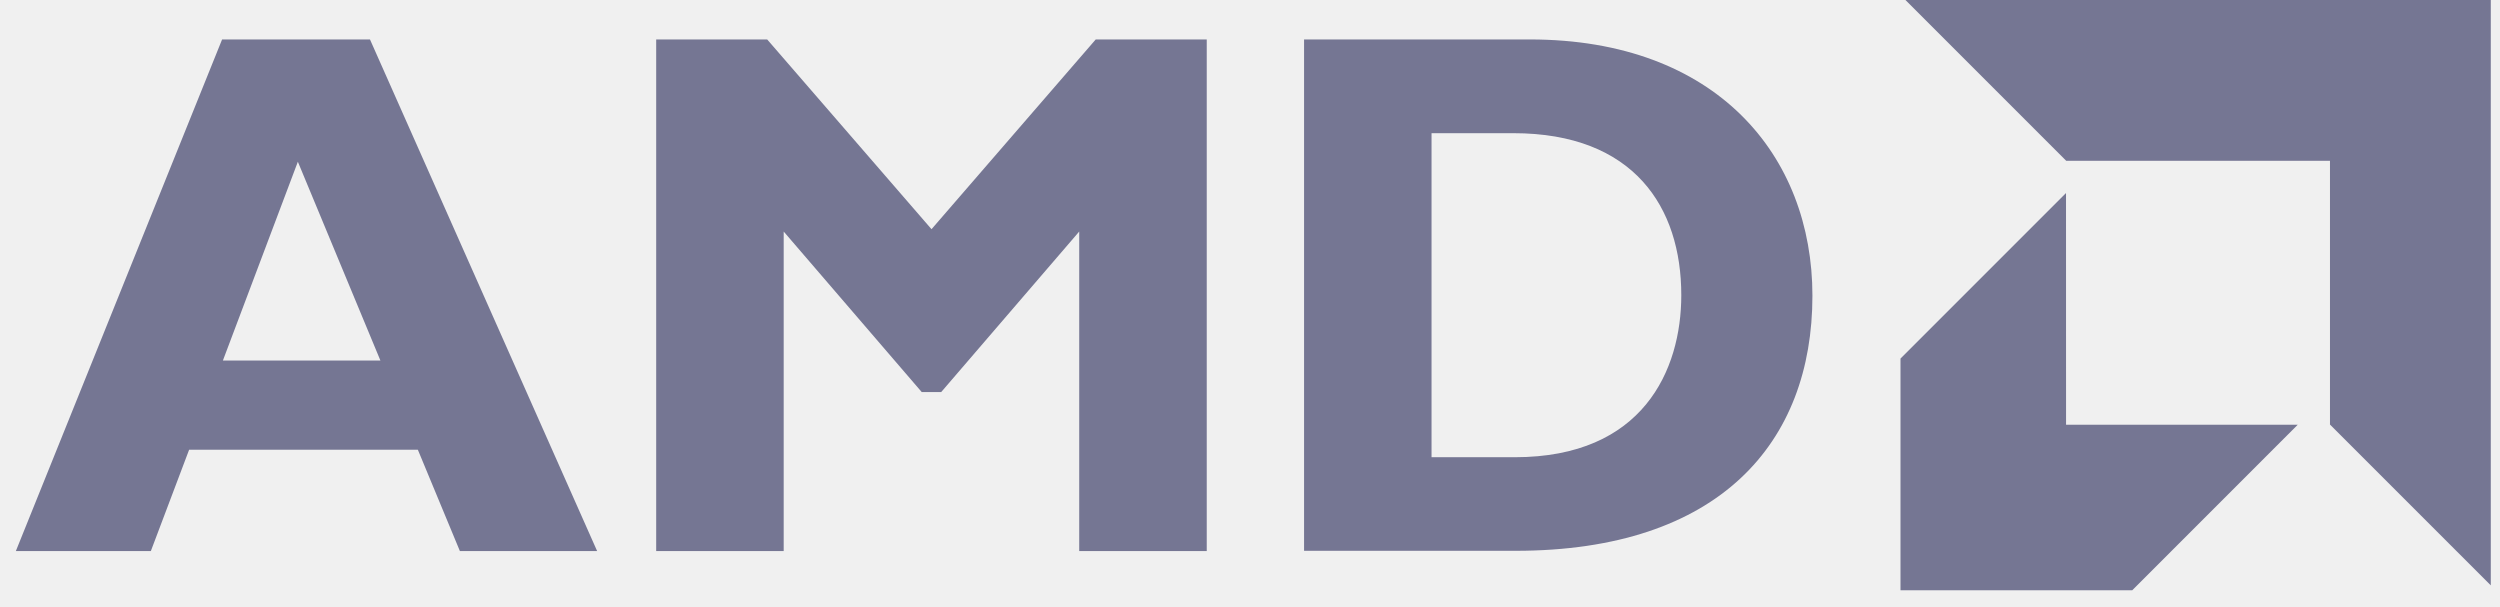
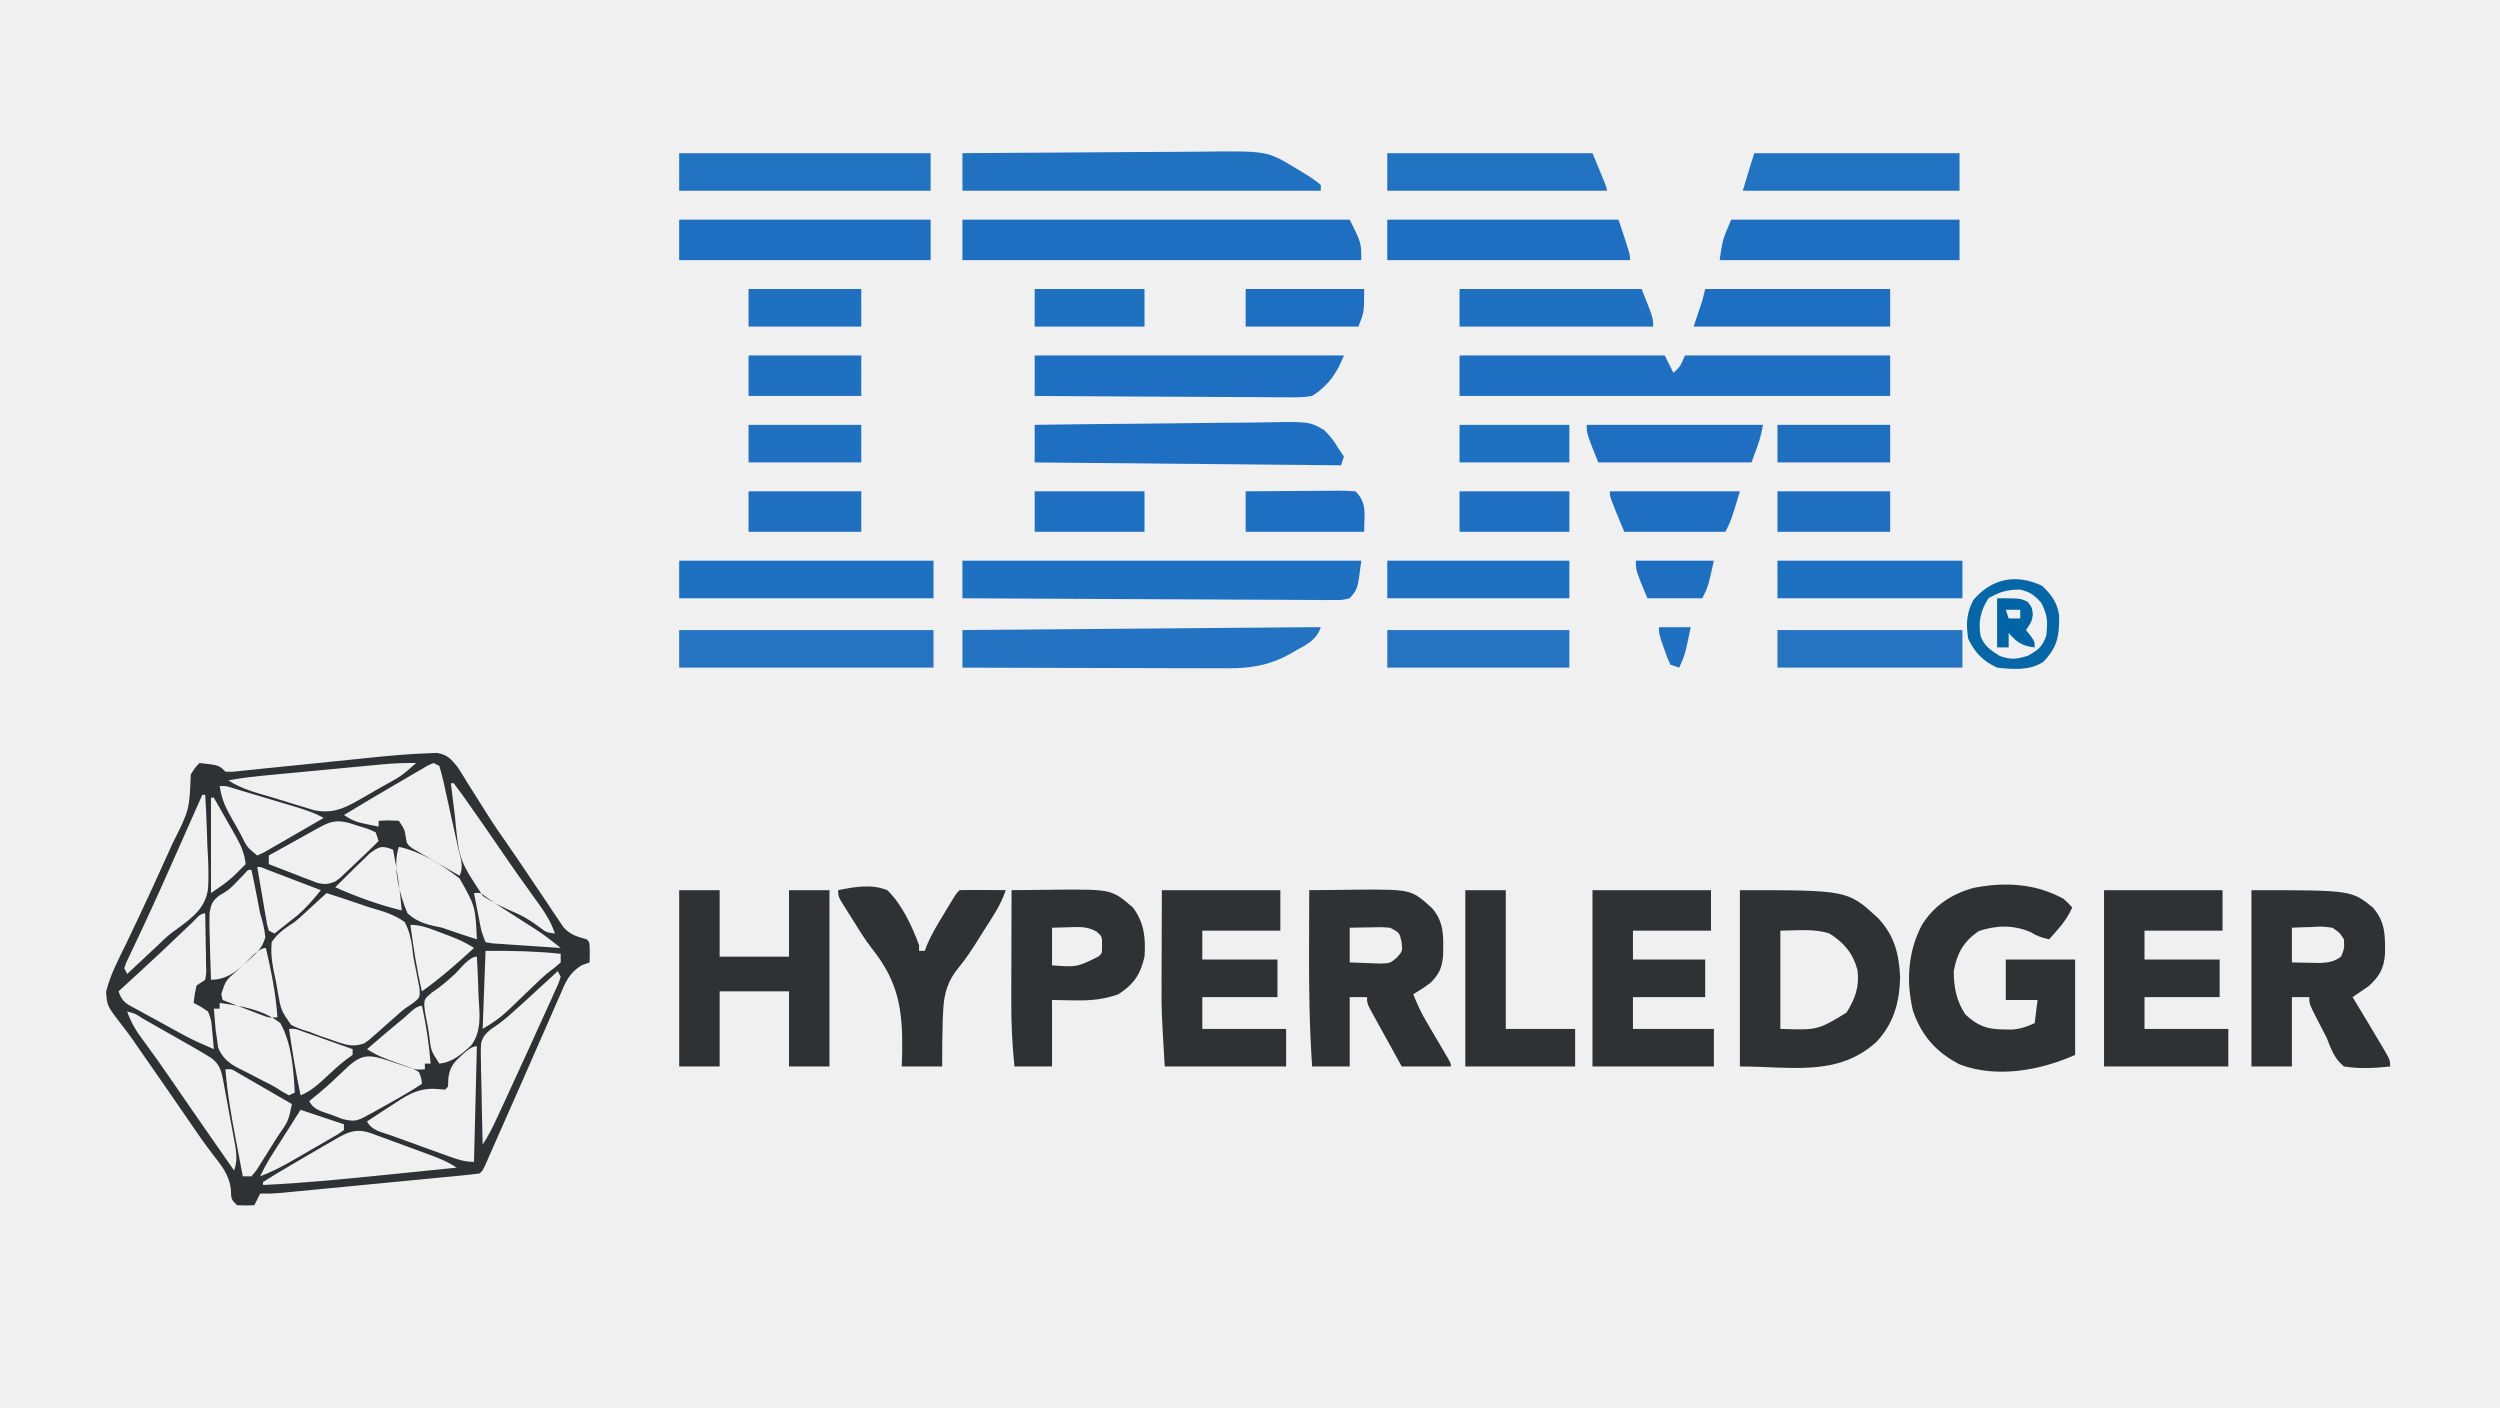
- <svg xmlns="http://www.w3.org/2000/svg" width="99" height="24" viewBox="0 0 99 24" fill="none">
-   <g clip-path="url(#clip0_14_25)">
-     <path d="M23.646 21.821H18.211L16.547 17.81H7.489L5.974 21.821H0.628L8.795 1.562H14.651L23.646 21.821ZM11.795 6.405L8.827 14.276H15.064L11.795 6.405ZM43.391 1.562H47.787V21.821H42.737V9.169L37.272 15.525H36.5L31.034 9.169V21.821H25.985V1.562H30.381L36.888 9.076L43.391 1.562ZM60.58 1.562C67.976 1.562 71.772 6.165 71.772 11.712C71.772 17.533 68.089 21.812 60.012 21.812H51.641V1.562H60.58ZM56.689 18.106H59.986C65.061 18.106 66.579 14.66 66.579 11.689C66.579 8.213 64.708 5.274 59.927 5.274H56.689V18.106ZM81.822 6.368L75.456 0H98.635V23.18L92.267 16.812V6.368H81.822ZM81.814 7.644L75.26 14.199V23.375H84.436L90.99 16.82H81.816L81.814 7.644Z" fill="#757693" />
-   </g>
-   <defs>
-     <clipPath id="clip0_14_25">
-       <rect width="98.007" height="23.375" fill="white" transform="translate(0.627991)" />
-     </clipPath>
-   </defs>
+ <svg xmlns="http://www.w3.org/2000/svg" version="1.1" width="865" height="487">
+   <path d="M0 0 C1.531 -0.059 1.531 -0.059 3.093 -0.119 C6.73 0.523 7.926 2.012 10.22 4.834 C11.513 6.816 12.759 8.829 13.963 10.866 C14.977 12.449 14.977 12.449 16.011 14.065 C17.367 16.183 18.706 18.312 20.026 20.452 C22.343 24.179 24.818 27.775 27.338 31.366 C30.556 36.011 33.722 40.688 36.857 45.389 C38.288 47.507 39.719 49.624 41.15 51.741 C41.82 52.759 42.491 53.777 43.181 54.827 C43.827 55.775 44.473 56.724 45.138 57.702 C45.707 58.553 46.276 59.404 46.862 60.281 C49.304 62.857 51.455 63.445 54.838 64.366 C55.838 65.366 55.838 65.366 55.9 68.928 C55.88 70.063 55.859 71.197 55.838 72.366 C54.937 72.685 54.036 73.004 53.108 73.333 C48.648 76.105 47.52 79.172 45.517 83.897 C45.136 84.753 44.755 85.609 44.362 86.491 C43.127 89.275 41.92 92.07 40.713 94.866 C39.871 96.776 39.027 98.685 38.182 100.594 C36.098 105.309 34.034 110.033 31.976 114.759 C29.765 119.823 27.518 124.872 25.272 129.92 C24.252 132.214 23.238 134.509 22.228 136.807 C21.787 137.807 21.346 138.808 20.892 139.838 C20.516 140.697 20.139 141.556 19.751 142.44 C18.838 144.366 18.838 144.366 17.838 145.366 C15.624 145.668 13.402 145.907 11.178 146.122 C10.482 146.19 9.786 146.259 9.069 146.329 C6.757 146.555 4.444 146.775 2.131 146.995 C0.527 147.15 -1.076 147.305 -2.679 147.461 C-6.046 147.787 -9.413 148.111 -12.78 148.432 C-17.095 148.843 -21.409 149.26 -25.723 149.679 C-29.037 150.001 -32.351 150.321 -35.665 150.639 C-37.255 150.792 -38.846 150.946 -40.436 151.1 C-42.662 151.315 -44.888 151.527 -47.115 151.739 C-49.016 151.921 -49.016 151.921 -50.955 152.107 C-54.162 152.366 -54.162 152.366 -58.162 152.366 C-58.822 153.686 -59.482 155.006 -60.162 156.366 C-63.037 156.491 -63.037 156.491 -66.162 156.366 C-68.162 154.366 -68.162 154.366 -68.287 150.928 C-68.846 145.72 -71.613 142.561 -74.748 138.506 C-77.35 135.121 -79.764 131.646 -82.162 128.116 C-86.879 121.218 -91.638 114.349 -96.412 107.491 C-97.074 106.54 -97.735 105.59 -98.416 104.611 C-99.06 103.687 -99.703 102.763 -100.365 101.811 C-100.99 100.903 -101.615 99.994 -102.258 99.058 C-103.539 97.248 -104.867 95.47 -106.239 93.728 C-111.079 87.446 -111.079 87.446 -111.459 82.534 C-110.025 76.625 -107.053 71.118 -104.412 65.678 C-103.531 63.828 -102.655 61.976 -101.779 60.123 C-101.171 58.839 -100.563 57.556 -99.953 56.274 C-96.85 49.739 -93.849 43.16 -90.885 36.562 C-90.057 34.722 -89.224 32.885 -88.39 31.049 C-82.628 19.61 -82.628 19.61 -82.162 7.366 C-80.725 5.053 -80.725 5.053 -79.162 3.366 C-72.412 4.116 -72.412 4.116 -70.162 6.366 C-67.493 6.425 -67.493 6.425 -64.358 6.042 C-62.53 5.862 -62.53 5.862 -60.664 5.678 C-59.324 5.535 -57.983 5.392 -56.643 5.249 C-55.264 5.11 -53.886 4.973 -52.507 4.836 C-48.863 4.474 -45.221 4.1 -41.578 3.722 C-35.789 3.122 -29.997 2.534 -24.205 1.957 C-22.199 1.754 -20.194 1.543 -18.189 1.332 C-12.135 0.721 -6.082 0.215 0 0 Z M1.838 3.366 C-0.274 4.267 -0.274 4.267 -2.6 5.682 C-3.496 6.2 -4.392 6.717 -5.315 7.25 C-6.254 7.804 -7.194 8.358 -8.162 8.928 C-9.071 9.455 -9.98 9.981 -10.916 10.524 C-17.034 14.079 -23.104 17.711 -29.162 21.366 C-26.308 23.269 -24.743 23.828 -21.475 24.491 C-20.667 24.658 -19.858 24.826 -19.026 24.999 C-18.411 25.12 -17.796 25.241 -17.162 25.366 C-17.162 24.706 -17.162 24.046 -17.162 23.366 C-13.787 23.178 -13.787 23.178 -10.162 23.366 C-8.162 26.366 -8.162 26.366 -7.79 28.872 C-7.386 31.463 -7.386 31.463 -5.396 32.943 C-4.648 33.378 -3.899 33.812 -3.127 34.26 C-1.914 34.981 -1.914 34.981 -0.676 35.715 C0.174 36.198 1.024 36.681 1.9 37.178 C2.754 37.68 3.608 38.182 4.488 38.7 C6.597 39.937 8.713 41.158 10.838 42.366 C12.476 39.09 11.028 35.771 10.256 32.331 C10.081 31.537 9.907 30.743 9.728 29.925 C9.357 28.246 8.983 26.567 8.605 24.889 C8.027 22.313 7.466 19.733 6.906 17.153 C6.544 15.524 6.182 13.896 5.818 12.268 C5.65 11.492 5.483 10.716 5.31 9.916 C4.883 8.05 4.368 6.205 3.838 4.366 C3.178 4.036 2.518 3.706 1.838 3.366 Z M-15.614 3.809 C-16.655 3.906 -17.696 4.003 -18.769 4.102 C-19.878 4.209 -20.988 4.315 -22.131 4.424 C-23.862 4.587 -23.862 4.587 -25.627 4.753 C-28.061 4.983 -30.495 5.214 -32.929 5.447 C-36.649 5.802 -40.368 6.152 -44.088 6.5 C-46.457 6.725 -48.825 6.949 -51.194 7.174 C-52.303 7.279 -53.413 7.383 -54.556 7.49 C-59.46 7.961 -64.317 8.45 -69.162 9.366 C-64.404 12.538 -58.886 13.777 -53.448 15.417 C-51.364 16.049 -49.286 16.7 -47.207 17.352 C-45.874 17.758 -44.54 18.162 -43.205 18.565 C-41.999 18.934 -40.793 19.304 -39.55 19.685 C-33.664 20.868 -29.762 19.442 -24.651 16.53 C-23.646 15.96 -22.641 15.39 -21.606 14.803 C-20.573 14.205 -19.539 13.607 -18.475 12.991 C-17.43 12.4 -16.385 11.81 -15.309 11.202 C-9.286 7.875 -9.286 7.875 -4.162 3.366 C-8.014 3.326 -11.779 3.447 -15.614 3.809 Z M7.838 10.366 C8.053 12.163 8.271 13.959 8.502 15.754 C8.743 17.628 8.972 19.503 9.193 21.38 C10.687 36.925 10.687 36.925 18.924 49.366 C22.673 51.813 26.63 53.699 30.75 55.437 C33.514 56.667 35.889 58.288 38.338 60.053 C40.851 61.956 40.851 61.956 43.838 62.366 C42.227 57.459 39.399 53.686 36.4 49.553 C35.309 48.03 34.22 46.507 33.131 44.983 C32.579 44.213 32.028 43.443 31.46 42.65 C29.001 39.189 26.606 35.685 24.213 32.178 C20.583 26.881 16.926 21.605 13.213 16.366 C12.786 15.76 12.36 15.154 11.921 14.529 C10.919 13.123 9.882 11.741 8.838 10.366 C8.508 10.366 8.178 10.366 7.838 10.366 Z M-72.162 11.366 C-71.588 14.901 -70.685 17.63 -68.948 20.756 C-68.509 21.548 -68.07 22.339 -67.617 23.155 C-67.158 23.967 -66.698 24.779 -66.225 25.616 C-65.769 26.443 -65.313 27.271 -64.844 28.124 C-62.721 32.449 -62.721 32.449 -59.162 35.366 C-56.691 34.267 -56.691 34.267 -53.936 32.62 C-52.905 32.03 -51.873 31.44 -50.811 30.833 C-49.731 30.204 -48.65 29.576 -47.537 28.928 C-46.449 28.304 -45.361 27.679 -44.24 27.036 C-41.544 25.486 -38.851 23.929 -36.162 22.366 C-39.652 20.443 -43.236 19.343 -47.045 18.202 C-48.028 17.906 -48.028 17.906 -49.031 17.605 C-50.411 17.191 -51.791 16.78 -53.172 16.37 C-55.289 15.74 -57.403 15.104 -59.518 14.467 C-60.86 14.066 -62.203 13.665 -63.545 13.264 C-64.766 12.9 -65.987 12.536 -67.245 12.16 C-69.98 11.278 -69.98 11.278 -72.162 11.366 Z M-78.162 14.366 C-78.803 15.813 -78.803 15.813 -79.457 17.29 C-81.094 20.989 -82.734 24.687 -84.375 28.385 C-85.106 30.034 -85.837 31.684 -86.568 33.333 C-90.227 41.591 -93.891 49.844 -97.709 58.03 C-98.224 59.136 -98.74 60.243 -99.271 61.383 C-100.223 63.419 -101.183 65.452 -102.15 67.481 C-102.777 68.82 -102.777 68.82 -103.416 70.186 C-103.781 70.952 -104.145 71.718 -104.52 72.507 C-104.838 73.427 -104.838 73.427 -105.162 74.366 C-104.832 75.026 -104.502 75.686 -104.162 76.366 C-103.219 75.483 -102.275 74.6 -101.303 73.69 C-100.006 72.478 -98.709 71.265 -97.412 70.053 C-96.797 69.478 -96.183 68.902 -95.549 68.309 C-94.911 67.713 -94.273 67.117 -93.615 66.502 C-92.936 65.845 -92.256 65.188 -91.556 64.511 C-89.162 62.366 -89.162 62.366 -85.995 60.105 C-81.097 56.482 -77.149 53.305 -76.204 47.019 C-75.84 42.054 -76.11 37.14 -76.412 32.178 C-76.473 30.446 -76.527 28.714 -76.576 26.981 C-76.708 22.771 -76.914 18.571 -77.162 14.366 C-77.492 14.366 -77.822 14.366 -78.162 14.366 Z M-75.162 15.366 C-75.162 26.256 -75.162 37.146 -75.162 48.366 C-68.687 43.93 -68.687 43.93 -63.162 38.366 C-63.572 34.771 -64.671 32.065 -66.448 28.94 C-66.895 28.144 -67.343 27.348 -67.805 26.528 C-68.274 25.711 -68.742 24.895 -69.225 24.053 C-69.934 22.799 -69.934 22.799 -70.656 21.52 C-71.819 19.465 -72.988 17.414 -74.162 15.366 C-74.492 15.366 -74.822 15.366 -75.162 15.366 Z M-38.268 25.991 C-39.742 26.803 -39.742 26.803 -41.246 27.631 C-42.27 28.204 -43.295 28.776 -44.35 29.366 C-45.903 30.224 -45.903 30.224 -47.489 31.1 C-50.05 32.516 -52.607 33.938 -55.162 35.366 C-55.162 36.356 -55.162 37.346 -55.162 38.366 C-52.086 39.571 -49 40.752 -45.912 41.928 C-44.603 42.442 -44.603 42.442 -43.268 42.965 C-42.001 43.444 -42.001 43.444 -40.709 43.932 C-39.934 44.231 -39.159 44.529 -38.361 44.837 C-35.82 45.448 -34.581 45.32 -32.162 44.366 C-30.502 43.202 -30.502 43.202 -28.998 41.713 C-28.434 41.184 -27.869 40.655 -27.287 40.11 C-26.71 39.555 -26.132 39 -25.537 38.428 C-24.952 37.877 -24.367 37.326 -23.764 36.758 C-21.535 34.654 -19.33 32.533 -17.162 30.366 C-17.657 28.881 -17.657 28.881 -18.162 27.366 C-20.843 26.109 -20.843 26.109 -24.037 25.178 C-25.107 24.834 -26.177 24.49 -27.28 24.135 C-32.026 22.868 -34.085 23.67 -38.268 25.991 Z M-20.17 34.569 C-21.224 35.569 -22.263 36.586 -23.287 37.616 C-23.812 38.12 -24.337 38.624 -24.877 39.143 C-26.321 40.535 -27.742 41.95 -29.162 43.366 C-30.087 44.286 -30.087 44.286 -31.03 45.225 C-31.403 45.602 -31.777 45.978 -32.162 46.366 C-24.617 49.697 -17.183 52.424 -9.162 54.366 C-9.747 47.272 -10.795 40.35 -12.162 33.366 C-15.939 31.889 -16.823 32.117 -20.17 34.569 Z M-10.162 32.366 C-12.451 39.231 -9.986 48.848 -7.162 55.366 C-3.52 58.675 0.092 59.402 4.838 60.366 C7.095 61.114 9.346 61.884 11.588 62.678 C13.336 63.245 15.086 63.81 16.838 64.366 C16.306 52.942 16.306 52.942 10.848 43.304 C4.717 38.544 -2.499 34.017 -10.162 32.366 Z M-59.162 39.366 C-58.552 43.014 -57.921 46.659 -57.287 50.303 C-57.113 51.344 -56.939 52.385 -56.76 53.458 C-56.499 54.942 -56.499 54.942 -56.233 56.456 C-56.076 57.372 -55.918 58.288 -55.757 59.233 C-55.56 59.937 -55.364 60.64 -55.162 61.366 C-54.502 61.696 -53.842 62.026 -53.162 62.366 C-51.427 60.998 -49.7 59.621 -47.975 58.241 C-47.012 57.475 -46.049 56.709 -45.057 55.92 C-42.028 53.247 -39.666 50.524 -37.162 47.366 C-40.64 46.03 -44.12 44.697 -47.6 43.366 C-48.593 42.984 -49.586 42.603 -50.61 42.209 C-51.554 41.849 -52.498 41.488 -53.471 41.116 C-54.345 40.781 -55.22 40.445 -56.121 40.1 C-57.958 39.309 -57.958 39.309 -59.162 39.366 Z M-63.58 41.721 C-64.747 42.929 -65.914 44.138 -67.08 45.346 C-69.162 47.366 -69.162 47.366 -72.377 49.272 C-74.71 51.19 -75.129 52.171 -75.643 55.201 C-75.754 58.711 -75.685 62.169 -75.537 65.678 C-75.51 66.896 -75.483 68.113 -75.455 69.368 C-75.385 72.369 -75.286 75.366 -75.162 78.366 C-68.652 78.366 -64.718 73.994 -60.084 69.709 C-58.018 67.562 -57.219 66.558 -56.365 63.647 C-56.63 60.716 -57.31 58.184 -58.162 55.366 C-58.585 53.333 -58.96 51.295 -59.336 49.254 C-59.893 46.279 -60.528 43.324 -61.162 40.366 C-62.369 40.251 -62.369 40.251 -63.58 41.721 Z M-35.162 48.366 C-35.864 49.006 -36.565 49.647 -37.287 50.307 C-38.236 51.172 -39.185 52.037 -40.162 52.928 C-41.605 54.245 -43.046 55.562 -44.465 56.904 C-46.162 58.366 -46.162 58.366 -48.375 59.786 C-50.842 61.496 -52.492 62.862 -54.162 65.366 C-54.63 70.131 -53.696 74.408 -52.662 79.053 C-52.455 80.276 -52.247 81.499 -52.033 82.758 C-50.925 88.969 -50.925 88.969 -47.427 93.988 C-45.359 95.058 -43.402 95.738 -41.162 96.366 C-39.853 96.868 -38.546 97.374 -37.24 97.885 C-35.967 98.322 -34.69 98.753 -33.412 99.178 C-32.767 99.407 -32.121 99.636 -31.455 99.872 C-27.916 101.06 -25.683 101.628 -22.162 100.366 C-20.459 99.232 -20.459 99.232 -18.885 97.784 C-18.289 97.264 -17.693 96.743 -17.078 96.208 C-16.161 95.389 -16.161 95.389 -15.225 94.553 C-14.008 93.484 -12.791 92.414 -11.573 91.346 C-10.996 90.829 -10.419 90.312 -9.825 89.779 C-8.162 88.366 -8.162 88.366 -5.19 86.385 C-2.829 84.485 -2.829 84.485 -3.006 81.334 C-3.699 77.672 -4.41 74.016 -5.162 70.366 C-5.294 69.24 -5.425 68.115 -5.561 66.956 C-6.052 63.708 -6.609 61.263 -8.162 58.366 C-11.862 55.705 -15.815 54.615 -20.162 53.366 C-21.54 52.907 -22.915 52.441 -24.287 51.967 C-27.899 50.724 -31.525 49.533 -35.162 48.366 Z M15.838 48.366 C16.313 50.825 16.793 53.283 17.275 55.741 C17.41 56.439 17.545 57.138 17.683 57.858 C18.415 61.722 18.415 61.722 19.838 65.366 C22.458 65.837 22.458 65.837 25.623 65.999 C27.378 66.124 27.378 66.124 29.168 66.252 C30.399 66.331 31.631 66.41 32.9 66.491 C34.136 66.577 35.371 66.663 36.644 66.752 C39.708 66.965 42.773 67.169 45.838 67.366 C42.921 64.989 40.011 62.737 36.842 60.709 C36.118 60.244 35.394 59.779 34.648 59.299 C33.535 58.59 33.535 58.59 32.4 57.866 C30.922 56.918 29.444 55.97 27.967 55.022 C27.264 54.573 26.562 54.125 25.838 53.663 C24.012 52.479 22.219 51.257 20.427 50.022 C18.069 48.186 18.069 48.186 15.838 48.366 Z M-81.557 58.479 C-82.26 59.145 -82.963 59.812 -83.688 60.499 C-84.443 61.218 -85.197 61.937 -85.975 62.678 C-87.521 64.144 -89.068 65.609 -90.615 67.073 C-91.383 67.799 -92.151 68.526 -92.942 69.274 C-97.632 73.692 -102.395 78.031 -107.162 82.366 C-105.81 86.422 -104.046 86.834 -100.334 88.87 C-99.748 89.194 -99.162 89.518 -98.558 89.851 C-97.317 90.536 -96.072 91.215 -94.826 91.891 C-92.929 92.919 -91.039 93.96 -89.151 95.004 C-81.83 99.047 -81.83 99.047 -74.162 102.366 C-74.304 100.761 -74.451 99.157 -74.6 97.553 C-74.681 96.66 -74.762 95.767 -74.846 94.846 C-75.097 92.238 -75.097 92.238 -76.162 89.366 C-78.66 87.667 -78.66 87.667 -81.162 86.366 C-80.85 83.491 -80.85 83.491 -80.162 80.366 C-79.172 79.706 -78.182 79.046 -77.162 78.366 C-76.746 75.945 -76.746 75.945 -76.869 73.139 C-76.879 72.108 -76.889 71.077 -76.899 70.014 C-76.924 68.934 -76.949 67.854 -76.975 66.741 C-76.988 65.653 -77.002 64.565 -77.016 63.444 C-77.051 60.751 -77.101 58.058 -77.162 55.366 C-79.029 55.366 -80.277 57.261 -81.557 58.479 Z M-6.162 59.366 C-5.126 67.119 -3.999 74.759 -2.162 82.366 C4.247 77.801 10.057 72.697 15.838 67.366 C12.356 65.045 8.732 63.689 4.838 62.241 C4.113 61.964 3.389 61.686 2.642 61.401 C-0.418 60.255 -2.868 59.366 -6.162 59.366 Z M-64.225 73.553 C-64.888 74.131 -65.551 74.71 -66.235 75.305 C-70.074 78.63 -70.074 78.63 -71.596 83.292 C-71.453 83.976 -71.31 84.66 -71.162 85.366 C-68.56 86.372 -65.956 87.371 -63.35 88.366 C-62.243 88.795 -62.243 88.795 -61.114 89.233 C-60.401 89.504 -59.689 89.774 -58.955 90.053 C-58.301 90.305 -57.646 90.556 -56.972 90.815 C-54.999 91.511 -54.999 91.511 -52.162 91.366 C-52.709 83.185 -54.334 75.348 -56.162 67.366 C-58.924 67.366 -62.272 71.783 -64.225 73.553 Z M19.838 68.366 C19.508 77.276 19.178 86.186 18.838 95.366 C22.506 93.165 24.902 91.567 27.869 88.713 C28.597 88.019 29.326 87.325 30.076 86.61 C30.822 85.89 31.569 85.17 32.338 84.428 C33.826 83.001 35.315 81.575 36.806 80.151 C37.501 79.486 38.196 78.821 38.912 78.136 C40.838 76.366 40.838 76.366 43.869 74.049 C44.519 73.494 45.168 72.938 45.838 72.366 C45.838 71.376 45.838 70.386 45.838 69.366 C37.138 68.473 28.582 68.278 19.838 68.366 Z M9.147 76.457 C6.571 78.847 4.008 80.981 1.088 82.928 C-1.321 85.051 -1.321 85.051 -1.365 87.276 C-1.143 89.701 -0.683 91.987 -0.162 94.366 C-0.009 95.342 0.144 96.317 0.302 97.323 C0.92 102.883 0.92 102.883 3.838 107.366 C8.435 106.919 11.646 104.042 14.935 101.022 C18.643 95.845 17.763 89.975 17.4 83.866 C17.36 82.566 17.319 81.267 17.277 79.928 C17.172 76.737 17.024 73.553 16.838 70.366 C14.11 70.366 11.093 74.64 9.147 76.457 Z M44.838 75.366 C43.677 76.435 43.677 76.435 42.494 77.526 C26.465 92.275 26.465 92.275 21.755 95.431 C19.897 96.989 18.971 97.893 18.309 100.243 C18.144 102.5 18.162 104.686 18.252 106.948 C18.26 107.762 18.269 108.576 18.277 109.415 C18.311 112.004 18.386 114.59 18.463 117.178 C18.493 118.938 18.52 120.698 18.545 122.458 C18.611 126.761 18.714 131.063 18.838 135.366 C20.693 132.583 22.049 129.924 23.455 126.897 C23.974 125.78 24.493 124.664 25.029 123.514 C25.59 122.298 26.152 121.082 26.713 119.866 C26.996 119.253 27.279 118.641 27.571 118.009 C29.669 113.466 31.755 108.917 33.838 104.366 C34.136 103.715 34.434 103.064 34.741 102.393 C36.747 98.016 38.734 93.63 40.713 89.241 C41.242 88.08 41.772 86.919 42.318 85.723 C42.796 84.654 43.274 83.585 43.767 82.483 C44.193 81.54 44.618 80.598 45.056 79.627 C45.314 78.881 45.572 78.135 45.838 77.366 C45.508 76.706 45.178 76.046 44.838 75.366 Z M-72.162 86.366 C-72.162 87.026 -72.162 87.686 -72.162 88.366 C-72.822 88.366 -73.482 88.366 -74.162 88.366 C-74.046 89.887 -73.919 91.408 -73.787 92.928 C-73.718 93.775 -73.648 94.622 -73.576 95.495 C-73.44 96.442 -73.303 97.39 -73.162 98.366 C-73.001 99.525 -72.84 100.683 -72.674 101.877 C-70.489 106.92 -67.135 108.251 -62.35 110.616 C-60.739 111.454 -59.128 112.292 -57.518 113.131 C-56.76 113.514 -56.003 113.896 -55.222 114.29 C-53.162 115.366 -53.162 115.366 -50.213 117.225 C-49.536 117.602 -48.86 117.978 -48.162 118.366 C-47.502 118.036 -46.842 117.706 -46.162 117.366 C-46.649 109.273 -47.18 100.57 -51.162 93.366 C-57.058 88.687 -64.86 87.4 -72.162 86.366 Z M-8.287 91.491 C-9.276 92.307 -10.265 93.123 -11.283 93.963 C-14.604 96.734 -17.894 99.534 -21.162 102.366 C-17.9 104.541 -14.853 105.676 -11.162 106.991 C-9.925 107.437 -8.687 107.883 -7.412 108.342 C-4.253 109.516 -4.253 109.516 -1.162 109.366 C-1.162 108.706 -1.162 108.046 -1.162 107.366 C-0.502 107.366 0.158 107.366 0.838 107.366 C0.289 100.58 -0.705 94.016 -2.162 87.366 C-4.343 87.366 -6.743 90.216 -8.287 91.491 Z M-104.162 89.366 C-102.818 93.13 -101.134 95.998 -98.725 99.178 C-95.443 103.599 -92.267 108.069 -89.162 112.616 C-84.301 119.723 -79.395 126.799 -74.475 133.866 C-73.755 134.9 -73.035 135.934 -72.293 137 C-70.583 139.455 -68.873 141.911 -67.162 144.366 C-65.734 140.491 -66.526 137.013 -67.272 133.081 C-67.399 132.383 -67.527 131.686 -67.658 130.967 C-67.93 129.496 -68.206 128.026 -68.486 126.557 C-68.911 124.31 -69.315 122.06 -69.717 119.809 C-69.984 118.378 -70.252 116.948 -70.522 115.518 C-70.7 114.51 -70.7 114.51 -70.882 113.482 C-71.593 109.858 -72.12 107.551 -75.162 105.366 C-77.273 104.047 -79.379 102.793 -81.545 101.573 C-82.16 101.222 -82.775 100.871 -83.408 100.509 C-84.703 99.772 -85.999 99.037 -87.297 98.303 C-89.29 97.177 -91.279 96.042 -93.268 94.907 C-94.527 94.191 -95.786 93.475 -97.045 92.76 C-97.643 92.42 -98.241 92.079 -98.857 91.728 C-101.36 90.07 -101.36 90.07 -104.162 89.366 Z M-48.162 95.366 C-47.026 103.078 -45.781 110.739 -44.162 118.366 C-40.285 116.752 -37.645 114.216 -34.6 111.366 C-31.842 108.791 -29.303 106.459 -26.162 104.366 C-26.162 103.706 -26.162 103.046 -26.162 102.366 C-29.452 101.194 -32.745 100.029 -36.037 98.866 C-36.975 98.532 -37.912 98.198 -38.877 97.854 C-39.773 97.538 -40.669 97.222 -41.592 96.897 C-42.419 96.604 -43.247 96.31 -44.099 96.008 C-46.12 95.267 -46.12 95.267 -48.162 95.366 Z M9.646 106.346 C7.113 109.175 6.912 111.645 6.838 115.366 C6.508 115.696 6.178 116.026 5.838 116.366 C4.529 116.273 3.221 116.18 1.873 116.084 C-4.089 116.018 -7.896 118.63 -12.725 121.866 C-13.543 122.39 -14.361 122.915 -15.203 123.456 C-17.202 124.741 -19.187 126.044 -21.162 127.366 C-19.554 130.582 -16.179 131.035 -12.951 132.186 C-12.227 132.45 -11.504 132.713 -10.758 132.985 C-9.224 133.541 -7.689 134.094 -6.153 134.644 C-3.801 135.486 -1.454 136.341 0.892 137.198 C2.382 137.736 3.871 138.274 5.361 138.811 C6.416 139.195 6.416 139.195 7.492 139.587 C10.412 140.626 12.713 141.366 15.838 141.366 C16.168 128.166 16.498 114.966 16.838 101.366 C14.228 101.366 11.498 104.726 9.646 106.346 Z M-28.975 109.553 C-30.001 110.527 -31.028 111.5 -32.057 112.471 C-32.563 112.95 -33.069 113.429 -33.591 113.922 C-36.036 116.168 -38.592 118.264 -41.162 120.366 C-39.595 123.5 -36.542 123.982 -33.412 125.116 C-32.18 125.585 -30.948 126.054 -29.678 126.538 C-25.66 127.484 -24.694 127.332 -21.162 125.366 C-20.556 125.041 -19.951 124.715 -19.326 124.38 C-17.214 123.236 -15.125 122.056 -13.037 120.866 C-12.322 120.462 -11.606 120.059 -10.869 119.643 C-7.896 117.959 -5.008 116.263 -2.162 114.366 C-2.378 112.405 -2.378 112.405 -3.162 110.366 C-4.798 109.269 -4.798 109.269 -6.873 108.663 C-7.999 108.276 -7.999 108.276 -9.147 107.881 C-9.936 107.629 -10.725 107.376 -11.537 107.116 C-12.319 106.848 -13.1 106.579 -13.905 106.303 C-21.012 103.918 -23.47 104.239 -28.975 109.553 Z M-70.162 109.366 C-69.542 117.521 -68.134 125.464 -66.6 133.491 C-66.366 134.733 -66.132 135.976 -65.891 137.256 C-65.318 140.294 -64.742 143.33 -64.162 146.366 C-63.172 146.366 -62.182 146.366 -61.162 146.366 C-59.421 144.338 -59.421 144.338 -57.807 141.659 C-57.185 140.68 -56.563 139.701 -55.922 138.692 C-55.28 137.656 -54.637 136.62 -53.975 135.553 C-53.321 134.529 -52.666 133.505 -51.992 132.45 C-48.394 127.288 -48.394 127.288 -47.162 121.366 C-50.617 119.359 -54.076 117.361 -57.537 115.366 C-58.522 114.793 -59.507 114.221 -60.522 113.631 C-61.463 113.09 -62.404 112.549 -63.373 111.991 C-64.243 111.488 -65.112 110.985 -66.008 110.467 C-68.056 109.214 -68.056 109.214 -70.162 109.366 Z M-44.162 123.366 C-46.123 126.448 -48.081 129.531 -50.037 132.616 C-50.871 133.925 -50.871 133.925 -51.721 135.26 C-52.256 136.105 -52.791 136.949 -53.342 137.819 C-53.834 138.594 -54.327 139.369 -54.834 140.167 C-56.058 142.193 -57.139 144.234 -58.162 146.366 C-52.006 144.064 -46.514 140.663 -40.85 137.366 C-39.728 136.724 -38.606 136.082 -37.449 135.42 C-36.389 134.804 -35.329 134.188 -34.237 133.553 C-33.263 132.99 -32.289 132.427 -31.286 131.846 C-30.235 131.113 -30.235 131.113 -29.162 130.366 C-29.162 129.706 -29.162 129.046 -29.162 128.366 C-34.112 126.716 -39.062 125.066 -44.162 123.366 Z M-33.412 134.303 C-34.112 134.703 -34.811 135.104 -35.531 135.516 C-37.747 136.79 -39.956 138.076 -42.162 139.366 C-42.894 139.793 -43.625 140.219 -44.379 140.659 C-46.478 141.888 -48.571 143.124 -50.662 144.366 C-51.641 144.944 -51.641 144.944 -52.64 145.533 C-54.165 146.449 -55.667 147.403 -57.162 148.366 C-57.162 148.696 -57.162 149.026 -57.162 149.366 C-42.755 148.704 -28.444 147.276 -14.1 145.803 C-11.769 145.567 -9.437 145.33 -7.106 145.094 C-1.458 144.522 4.19 143.945 9.838 143.366 C6.641 141.235 3.691 140.092 0.088 138.764 C-0.567 138.523 -1.221 138.282 -1.896 138.033 C-3.277 137.525 -4.659 137.019 -6.041 136.515 C-8.157 135.743 -10.269 134.961 -12.381 134.178 C-13.725 133.685 -15.068 133.193 -16.412 132.702 C-17.634 132.254 -18.856 131.805 -20.115 131.344 C-25.734 129.54 -28.606 131.514 -33.412 134.303 Z " fill="#2F3135" transform="translate(148.1624,260.6343)" />
+   <path d="M0 0 C1.777 1.633 1.777 1.633 3 3 C1.636 5.992 0.051 8.29 -2.125 10.75 C-2.664 11.364 -3.203 11.977 -3.758 12.609 C-4.168 13.068 -4.578 13.527 -5 14 C-7.61 13.429 -9.236 12.856 -11.562 11.438 C-17.457 8.972 -23.424 9.11 -29.438 11.188 C-34.652 14.876 -36.851 18.73 -38 25 C-38 30.574 -37.083 35.266 -34 40 C-29.658 44.016 -26.467 45.147 -20.625 45.188 C-19.689 45.202 -18.753 45.216 -17.789 45.23 C-14.839 44.987 -12.676 44.231 -10 43 C-9.67 40.36 -9.34 37.72 -9 35 C-12.63 35 -16.26 35 -20 35 C-20 30.38 -20 25.76 -20 21 C-12.08 21 -4.16 21 4 21 C4 31.89 4 42.78 4 54 C-7.964 59.317 -23.051 62.183 -35.875 57.312 C-43.97 53.229 -49.207 47.305 -52.117 38.695 C-54.525 28.616 -53.878 18.209 -49 9 C-44.806 2.295 -38.746 -1.681 -31.176 -3.785 C-20.417 -5.909 -9.75 -5.365 0 0 Z " fill="#2F3135" transform="translate(714,311)" />
+   <path d="M0 0 C37.26 0 37.26 0 47.707 9.562 C53.476 15.627 55.135 22.141 55.438 30.375 C55.187 38.975 53.231 46.035 47.312 52.438 C33.914 64.659 17.835 61 0 61 C0 40.87 0 20.74 0 0 Z M14 14 C14 25.22 14 36.44 14 48 C26.913 48.432 26.913 48.432 36.875 42.375 C39.892 37.583 41.435 33.337 40.691 27.633 C39.108 21.79 36.08 18.233 31 15 C25.615 13.205 19.676 14 14 14 Z " fill="#2F3135" transform="translate(602,308)" />
+   <path d="M0 0 C34.588 0 34.588 0 42 6 C46.356 10.957 46.284 15.695 46.215 22.051 C45.843 27.15 44.247 29.878 40.5 33.25 C38.682 34.522 36.846 35.769 35 37 C35.603 38.002 36.207 39.003 36.828 40.035 C37.635 41.378 38.443 42.72 39.25 44.062 C39.646 44.719 40.041 45.376 40.449 46.053 C41.639 48.032 42.821 50.015 44 52 C44.393 52.656 44.785 53.312 45.189 53.988 C48 58.767 48 58.767 48 61 C42.524 61.585 37.46 61.856 32 61 C28.671 58.254 27.539 54.96 26 51 C24.887 48.827 23.762 46.66 22.625 44.5 C20 39.277 20 39.277 20 37 C18.02 37 16.04 37 14 37 C14 44.92 14 52.84 14 61 C9.38 61 4.76 61 0 61 C0 40.87 0 20.74 0 0 Z M14 13 C14 16.96 14 20.92 14 25 C16.083 25.054 18.166 25.093 20.25 25.125 C21.41 25.148 22.57 25.171 23.766 25.195 C26.851 25.009 28.508 24.78 31 23 C32.171 20.14 32.171 20.14 32 17 C30.516 14.671 30.516 14.671 28 13 C24.496 12.517 24.496 12.517 20.75 12.75 C19.487 12.786 18.223 12.822 16.922 12.859 C15.958 12.906 14.993 12.952 14 13 Z " fill="#2F3135" transform="translate(779,308)" />
+   <path d="M0 0 C4.292 -0.059 8.583 -0.094 12.875 -0.125 C14.079 -0.142 15.283 -0.159 16.523 -0.176 C35.388 -0.278 35.388 -0.278 42.625 6.367 C46.816 11.344 46.417 16.347 46.312 22.641 C45.92 26.857 44.999 29.001 42 32 C40.051 33.502 38.128 34.743 36 36 C37.286 39.396 38.758 42.483 40.602 45.609 C41.336 46.864 41.336 46.864 42.086 48.145 C42.848 49.434 42.848 49.434 43.625 50.75 C44.64 52.473 45.653 54.197 46.664 55.922 C47.112 56.681 47.56 57.44 48.022 58.222 C49 60 49 60 49 61 C43.39 61 37.78 61 32 61 C29.995 57.378 27.996 53.752 26 50.125 C25.428 49.092 24.855 48.06 24.266 46.996 C23.724 46.01 23.183 45.024 22.625 44.008 C22.122 43.097 21.62 42.185 21.102 41.247 C20 39 20 39 20 37 C18.02 37 16.04 37 14 37 C14 44.92 14 52.84 14 61 C9.71 61 5.42 61 1 61 C0.066 47.445 -0.123 33.959 -0.062 20.375 C-0.057 18.385 -0.053 16.396 -0.049 14.406 C-0.038 9.604 -0.021 4.802 0 0 Z M14 13 C14 16.96 14 20.92 14 25 C16.249 25.108 18.499 25.186 20.75 25.25 C22.629 25.32 22.629 25.32 24.547 25.391 C28.041 25.287 28.041 25.287 30.457 23.18 C32.31 21.02 32.31 21.02 31.938 17.875 C31.233 14.708 31.233 14.708 28 13 C24.567 12.757 24.567 12.757 20.812 12.875 C19.54 12.893 18.268 12.911 16.957 12.93 C15.981 12.953 15.005 12.976 14 13 Z " fill="#2F3135" transform="translate(453,308)" />
+   <path d="M0 0 C23.43 0 46.86 0 71 0 C71.99 1.98 72.98 3.96 74 6 C76.316 3.895 76.316 3.895 78 0 C101.43 0 124.86 0 149 0 C149 4.62 149 9.24 149 14 C99.83 14 50.66 14 0 14 C0 9.38 0 4.76 0 0 Z " fill="#1E6FC1" transform="translate(505,123)" />
+   <path d="M0 0 C4.62 0 9.24 0 14 0 C14 7.59 14 15.18 14 23 C21.92 23 29.84 23 38 23 C38 15.41 38 7.82 38 0 C42.62 0 47.24 0 52 0 C52 20.13 52 40.26 52 61 C47.38 61 42.76 61 38 61 C38 52.42 38 43.84 38 35 C30.08 35 22.16 35 14 35 C14 43.58 14 52.16 14 61 C9.38 61 4.76 61 0 61 C0 40.87 0 20.74 0 0 Z " fill="#2F3135" transform="translate(235,308)" />
+   <path d="M0 0 C13.53 0 27.06 0 41 0 C41 4.62 41 9.24 41 14 C32.09 14 23.18 14 14 14 C14 17.3 14 20.6 14 24 C22.58 24 31.16 24 40 24 C40 28.29 40 32.58 40 37 C31.42 37 22.84 37 14 37 C14 40.63 14 44.26 14 48 C23.57 48 33.14 48 43 48 C43 52.29 43 56.58 43 61 C28.81 61 14.62 61 0 61 C0 40.87 0 20.74 0 0 Z " fill="#2F3135" transform="translate(728,308)" />
+   <path d="M0 0 C13.53 0 27.06 0 41 0 C41 4.62 41 9.24 41 14 C32.09 14 23.18 14 14 14 C14 17.3 14 20.6 14 24 C22.58 24 31.16 24 40 24 C40 28.29 40 32.58 40 37 C31.42 37 22.84 37 14 37 C14 40.63 14 44.26 14 48 C23.57 48 33.14 48 43 48 C43 52.29 43 56.58 43 61 C29.14 61 15.28 61 1 61 C-0.149 41.462 -0.149 41.462 -0.098 32.715 C-0.096 31.762 -0.095 30.81 -0.093 29.828 C-0.088 26.865 -0.075 23.901 -0.062 20.938 C-0.057 18.895 -0.053 16.853 -0.049 14.811 C-0.039 9.874 -0.019 4.937 0 0 Z " fill="#2F3135" transform="translate(402,308)" />
+   <path d="M0 0 C13.53 0 27.06 0 41 0 C41 4.62 41 9.24 41 14 C32.09 14 23.18 14 14 14 C14 17.3 14 20.6 14 24 C22.25 24 30.5 24 39 24 C39 28.29 39 32.58 39 37 C30.75 37 22.5 37 14 37 C14 40.63 14 44.26 14 48 C23.24 48 32.48 48 42 48 C42 52.29 42 56.58 42 61 C28.14 61 14.28 61 0 61 C0 40.87 0 20.74 0 0 Z " fill="#2F3135" transform="translate(551,308)" />
+   <path d="M0 0 C44.22 0 88.44 0 134 0 C138 8 138 8 138 14 C92.46 14 46.92 14 0 14 C0 9.38 0 4.76 0 0 Z " fill="#1E6FC1" transform="translate(333,76)" />
+   <path d="M0 0 C45.54 0 91.08 0 138 0 C136.772 9.823 136.772 9.823 134 13 C131.538 13.615 131.538 13.615 128.552 13.601 C127.42 13.608 126.289 13.615 125.123 13.622 C123.881 13.604 122.638 13.586 121.359 13.568 C120.051 13.568 118.744 13.569 117.397 13.57 C113.81 13.571 110.224 13.542 106.637 13.507 C102.89 13.476 99.142 13.473 95.394 13.467 C88.297 13.451 81.2 13.41 74.103 13.36 C66.023 13.304 57.943 13.277 49.864 13.252 C33.242 13.199 16.621 13.11 0 13 C0 8.71 0 4.42 0 0 Z " fill="#1E70C0" transform="translate(333,194)" />
+   <path d="M0 0 C4.125 -0.059 8.25 -0.094 12.375 -0.125 C13.531 -0.142 14.688 -0.159 15.879 -0.176 C34.641 -0.282 34.641 -0.282 42 6 C45.926 11.279 46.438 16.54 46 23 C44.638 29.062 42.312 32.527 37 36 C31.698 37.878 27.095 38.256 21.562 38.125 C19.067 38.084 16.571 38.042 14 38 C14 45.59 14 53.18 14 61 C9.71 61 5.42 61 1 61 C0.198 53.292 -0.136 45.735 -0.098 37.988 C-0.096 36.894 -0.095 35.8 -0.093 34.672 C-0.088 31.219 -0.075 27.766 -0.062 24.312 C-0.057 21.954 -0.053 19.595 -0.049 17.236 C-0.038 11.491 -0.021 5.745 0 0 Z M14 13 C14 17.29 14 21.58 14 26 C22.583 26.654 22.583 26.654 30 23 C31.315 21.894 31.315 21.894 31.312 19.125 C31.322 15.995 31.322 15.995 29.402 14.316 C26.209 12.567 23.868 12.704 20.25 12.812 C18.188 12.874 16.125 12.936 14 13 Z " fill="#2F3135" transform="translate(350,308)" />
+   <path d="M0 0 C13.222 -0.116 26.444 -0.205 39.667 -0.259 C45.808 -0.285 51.948 -0.32 58.088 -0.377 C64.021 -0.432 69.954 -0.461 75.887 -0.474 C78.143 -0.484 80.4 -0.502 82.656 -0.529 C105.385 -0.791 105.385 -0.791 115 5 C116.381 5.826 116.381 5.826 117.79 6.668 C119.977 8.019 122.052 9.322 124 11 C124 11.66 124 12.32 124 13 C83.08 13 42.16 13 0 13 C0 8.71 0 4.42 0 0 Z " fill="#2171C1" transform="translate(333,53)" />
+   <path d="M0 0 C-1.478 4.424 -4.816 6.006 -8.688 8.125 C-9.288 8.472 -9.888 8.819 -10.506 9.176 C-18 13.378 -24.58 14.293 -33.066 14.227 C-34.545 14.227 -34.545 14.227 -36.054 14.228 C-39.296 14.227 -42.536 14.211 -45.777 14.195 C-48.032 14.192 -50.286 14.189 -52.541 14.187 C-58.461 14.179 -64.38 14.159 -70.3 14.137 C-76.347 14.117 -82.393 14.108 -88.439 14.098 C-100.293 14.076 -112.146 14.042 -124 14 C-124 9.71 -124 5.42 -124 1 C-108.128 0.87 -92.255 0.739 -76.383 0.609 C-69.014 0.548 -61.644 0.488 -54.275 0.427 C-47.853 0.374 -41.432 0.322 -35.01 0.269 C-31.609 0.241 -28.207 0.213 -24.805 0.185 C-21.012 0.154 -17.219 0.123 -13.426 0.092 C-12.293 0.082 -11.159 0.073 -9.991 0.063 C-8.447 0.051 -8.447 0.051 -6.872 0.038 C-5.974 0.031 -5.076 0.023 -4.151 0.016 C-2.768 0.006 -1.384 0 0 0 Z " fill="#2473C2" transform="translate(457,217)" />
+   <path d="M0 0 C35.31 0 70.62 0 107 0 C104.554 6.114 101.598 10.44 96 14 C92.87 14.566 89.793 14.506 86.62 14.454 C85.683 14.455 84.746 14.455 83.78 14.456 C80.69 14.453 77.601 14.422 74.512 14.391 C72.367 14.383 70.221 14.377 68.076 14.373 C62.435 14.358 56.795 14.319 51.155 14.275 C45.397 14.234 39.639 14.215 33.881 14.195 C22.587 14.152 11.294 14.084 0 14 C0 9.38 0 4.76 0 0 Z " fill="#1E6FC1" transform="translate(358,123)" />
+   <path d="M0 0 C5.655 -1.134 11.505 -2.237 17 0 C22.175 5.032 25.485 12.301 28 19 C28 19.66 28 20.32 28 21 C28.66 21 29.32 21 30 21 C30.236 20.335 30.472 19.67 30.715 18.984 C32.348 15.193 34.416 11.77 36.562 8.25 C36.974 7.566 37.386 6.881 37.811 6.176 C40.852 1.148 40.852 1.148 42 0 C44.697 -0.073 47.367 -0.092 50.062 -0.062 C50.821 -0.058 51.58 -0.053 52.361 -0.049 C54.241 -0.037 56.12 -0.019 58 0 C56.265 5.193 53.247 9.551 50.312 14.125 C49.775 14.985 49.238 15.846 48.684 16.732 C46.484 20.238 44.339 23.593 41.688 26.777 C37.952 31.331 36.647 35.62 36.359 41.445 C36.299 42.629 36.239 43.812 36.177 45.031 C36.01 50.358 35.973 55.671 36 61 C31.38 61 26.76 61 22 61 C22.055 59.32 22.111 57.641 22.168 55.91 C22.337 41.048 20.839 31.632 11.537 19.999 C8.864 16.524 6.61 12.791 4.312 9.062 C3.662 8.04 3.662 8.04 2.998 6.998 C0 2.241 0 2.241 0 0 Z " fill="#2F3135" transform="translate(290,308)" />
+   <path d="M0 0 C12.509 -0.186 25.017 -0.328 37.527 -0.414 C43.336 -0.456 49.145 -0.513 54.954 -0.604 C60.562 -0.691 66.17 -0.738 71.779 -0.759 C73.916 -0.774 76.053 -0.803 78.19 -0.846 C94.923 -1.171 94.923 -1.171 100.066 1.729 C102.113 3.728 103.567 5.536 105 8 C105.99 9.485 105.99 9.485 107 11 C106.67 11.99 106.34 12.98 106 14 C53.53 13.505 53.53 13.505 0 13 C0 8.71 0 4.42 0 0 Z " fill="#1E6FC1" transform="translate(358,147)" />
+   <path d="M0 0 C28.71 0 57.42 0 87 0 C87 4.62 87 9.24 87 14 C58.29 14 29.58 14 0 14 C0 9.38 0 4.76 0 0 Z " fill="#1E6FC1" transform="translate(235,76)" />
+   <path d="M0 0 C4.62 0 9.24 0 14 0 C14 15.84 14 31.68 14 48 C21.92 48 29.84 48 38 48 C38 52.29 38 56.58 38 61 C25.46 61 12.92 61 0 61 C0 40.87 0 20.74 0 0 Z " fill="#2F3135" transform="translate(507,308)" />
+   <path d="M0 0 C26.4 0 52.8 0 80 0 C84 12 84 12 84 14 C56.28 14 28.56 14 0 14 C0 9.38 0 4.76 0 0 Z " fill="#1E6FC1" transform="translate(480,76)" />
+   <path d="M0 0 C29.04 0 58.08 0 88 0 C88 4.29 88 8.58 88 13 C58.96 13 29.92 13 0 13 C0 8.71 0 4.42 0 0 Z " fill="#2574C2" transform="translate(235,218)" />
+   <path d="M0 0 C29.04 0 58.08 0 88 0 C88 4.29 88 8.58 88 13 C58.96 13 29.92 13 0 13 C0 8.71 0 4.42 0 0 Z " fill="#1E70C0" transform="translate(235,194)" />
+   <path d="M0 0 C26.07 0 52.14 0 79 0 C79 4.62 79 9.24 79 14 C51.61 14 24.22 14 -4 14 C-3 7 -3 7 0 0 Z " fill="#1E6FC1" transform="translate(599,76)" />
+   <path d="M0 0 C28.71 0 57.42 0 87 0 C87 4.29 87 8.58 87 13 C58.29 13 29.58 13 0 13 C0 8.71 0 4.42 0 0 Z " fill="#2272C2" transform="translate(235,53)" />
+   <path d="M0 0 C23.43 0 46.86 0 71 0 C76 12 76 12 76 13 C50.92 13 25.84 13 0 13 C0 8.71 0 4.42 0 0 Z " fill="#2272C2" transform="translate(480,53)" />
+   <path d="M0 0 C23.43 0 46.86 0 71 0 C71 4.29 71 8.58 71 13 C46.25 13 21.5 13 -4 13 C-1 3 -1 3 0 0 Z " fill="#2272C2" transform="translate(607,53)" />
+   <path d="M0 0 C21.12 0 42.24 0 64 0 C64 4.29 64 8.58 64 13 C41.56 13 19.12 13 -4 13 C-3.01 10.03 -2.02 7.06 -1 4 C-0.67 2.68 -0.34 1.36 0 0 Z " fill="#1E6FC1" transform="translate(590,100)" />
+   <path d="M0 0 C20.79 0 41.58 0 63 0 C67 10 67 10 67 13 C44.89 13 22.78 13 0 13 C0 8.71 0 4.42 0 0 Z " fill="#1F70C1" transform="translate(505,100)" />
+   <path d="M0 0 C21.12 0 42.24 0 64 0 C64 4.29 64 8.58 64 13 C42.88 13 21.76 13 0 13 C0 8.71 0 4.42 0 0 Z " fill="#2574C2" transform="translate(615,218)" />
+   <path d="M0 0 C21.12 0 42.24 0 64 0 C64 4.29 64 8.58 64 13 C42.88 13 21.76 13 0 13 C0 8.71 0 4.42 0 0 Z " fill="#1E70C0" transform="translate(615,194)" />
+   <path d="M0 0 C20.79 0 41.58 0 63 0 C63 4.29 63 8.58 63 13 C42.21 13 21.42 13 0 13 C0 8.71 0 4.42 0 0 Z " fill="#2574C2" transform="translate(480,218)" />
+   <path d="M0 0 C20.79 0 41.58 0 63 0 C63 4.29 63 8.58 63 13 C42.21 13 21.42 13 0 13 C0 8.71 0 4.42 0 0 Z " fill="#1E70C0" transform="translate(480,194)" />
+   <path d="M0 0 C20.13 0 40.26 0 61 0 C60 5 60 5 57 13 C39.51 13 22.02 13 4 13 C0 3 0 3 0 0 Z " fill="#1E6FC1" transform="translate(549,147)" />
+   <path d="M0 0 C14.85 0 29.7 0 45 0 C42 10 42 10 40 14 C28.45 14 16.9 14 5 14 C0 2 0 2 0 0 Z " fill="#1E6FC1" transform="translate(557,170)" />
+   <path d="M0 0 C5.375 -0.049 10.75 -0.086 16.125 -0.11 C17.955 -0.12 19.784 -0.134 21.614 -0.151 C24.24 -0.175 26.866 -0.186 29.492 -0.195 C30.724 -0.211 30.724 -0.211 31.98 -0.227 C33.988 -0.227 35.996 -0.122 38 0 C42.141 4.141 41 7.964 41 14 C27.47 14 13.94 14 0 14 C0 9.38 0 4.76 0 0 Z " fill="#1E6FC1" transform="translate(431,170)" />
+   <path d="M0 0 C12.87 0 25.74 0 39 0 C39 4.62 39 9.24 39 14 C26.13 14 13.26 14 0 14 C0 9.38 0 4.76 0 0 Z " fill="#1F6FC1" transform="translate(615,170)" />
+   <path d="M0 0 C12.87 0 25.74 0 39 0 C39 4.62 39 9.24 39 14 C26.13 14 13.26 14 0 14 C0 9.38 0 4.76 0 0 Z " fill="#1F6FC1" transform="translate(259,170)" />
+   <path d="M0 0 C12.87 0 25.74 0 39 0 C39 4.62 39 9.24 39 14 C26.13 14 13.26 14 0 14 C0 9.38 0 4.76 0 0 Z " fill="#1F70C1" transform="translate(259,123)" />
+   <path d="M0 0 C12.54 0 25.08 0 38 0 C38 4.62 38 9.24 38 14 C25.46 14 12.92 14 0 14 C0 9.38 0 4.76 0 0 Z " fill="#1E6FC1" transform="translate(505,170)" />
+   <path d="M0 0 C12.54 0 25.08 0 38 0 C38 4.62 38 9.24 38 14 C25.46 14 12.92 14 0 14 C0 9.38 0 4.76 0 0 Z " fill="#1E6FC1" transform="translate(358,170)" />
+   <path d="M0 0 C13.53 0 27.06 0 41 0 C41 8 41 8 39 13 C26.13 13 13.26 13 0 13 C0 8.71 0 4.42 0 0 Z " fill="#1E6FC1" transform="translate(431,100)" />
+   <path d="M0 0 C12.87 0 25.74 0 39 0 C39 4.29 39 8.58 39 13 C26.13 13 13.26 13 0 13 C0 8.71 0 4.42 0 0 Z " fill="#1F6FC1" transform="translate(615,147)" />
+   <path d="M0 0 C12.87 0 25.74 0 39 0 C39 4.29 39 8.58 39 13 C26.13 13 13.26 13 0 13 C0 8.71 0 4.42 0 0 Z " fill="#1F70C1" transform="translate(259,147)" />
+   <path d="M0 0 C12.87 0 25.74 0 39 0 C39 4.29 39 8.58 39 13 C26.13 13 13.26 13 0 13 C0 8.71 0 4.42 0 0 Z " fill="#1F70C1" transform="translate(259,100)" />
+   <path d="M0 0 C12.54 0 25.08 0 38 0 C38 4.29 38 8.58 38 13 C25.46 13 12.92 13 0 13 C0 8.71 0 4.42 0 0 Z " fill="#1E70C1" transform="translate(505,147)" />
+   <path d="M0 0 C12.54 0 25.08 0 38 0 C38 4.29 38 8.58 38 13 C25.46 13 12.92 13 0 13 C0 8.71 0 4.42 0 0 Z " fill="#1E70C1" transform="translate(358,100)" />
+   <path d="M0 0 C3.252 3.085 5.174 5.7 5.906 10.18 C5.98 17.29 5.416 21.108 0.438 26.312 C-4.415 29.422 -10.018 28.907 -15.562 28.312 C-20.442 26.047 -23.23 23.158 -25.562 18.312 C-26.378 13.206 -26.177 9.479 -23.75 4.875 C-17.485 -2.464 -9.079 -4.301 0 0 Z M-18.562 4.312 C-21.305 8.683 -22.162 12.429 -21.266 17.449 C-19.953 20.928 -17.628 22.404 -14.562 24.312 C-10.637 25.649 -8.868 25.406 -4.875 24.188 C-1.245 22.133 -0.024 21.182 1.438 17.312 C1.977 12.461 1.937 10.311 -0.25 5.938 C-2.679 3.18 -4.036 2.194 -7.562 1.312 C-12.176 1.312 -14.553 2.052 -18.562 4.312 Z " fill="#0567A7" transform="translate(706.5625,202.6875)" />
+   <path d="M0 0 C8.91 0 17.82 0 27 0 C25 9 25 9 23 13 C16.73 13 10.46 13 4 13 C0 3.375 0 3.375 0 0 Z " fill="#1E6FC0" transform="translate(566,194)" />
+   <path d="M0 0 C8 0 8 0 10.5 1.188 C12 3 12 3 12.375 5.5 C12 8 12 8 10 11 C10.495 11.619 10.99 12.238 11.5 12.875 C13 15 13 15 13 17 C8.686 16.521 6.834 15.254 4 12 C4 13.65 4 15.3 4 17 C2.68 17 1.36 17 0 17 C0 11.39 0 5.78 0 0 Z M3 4 C3.33 4.99 3.66 5.98 4 7 C5.32 7 6.64 7 8 7 C8 6.01 8 5.02 8 4 C6.35 4 4.7 4 3 4 Z " fill="#0064A6" transform="translate(691,207)" />
+   <path d="M0 0 C3.63 0 7.26 0 11 0 C9 9.571 9 9.571 7 14 C6.01 13.67 5.02 13.34 4 13 C2.832 10.566 2.832 10.566 1.812 7.562 C1.468 6.574 1.124 5.585 0.77 4.566 C0 2 0 2 0 0 Z " fill="#2070C2" transform="translate(574,217)" />
</svg>
